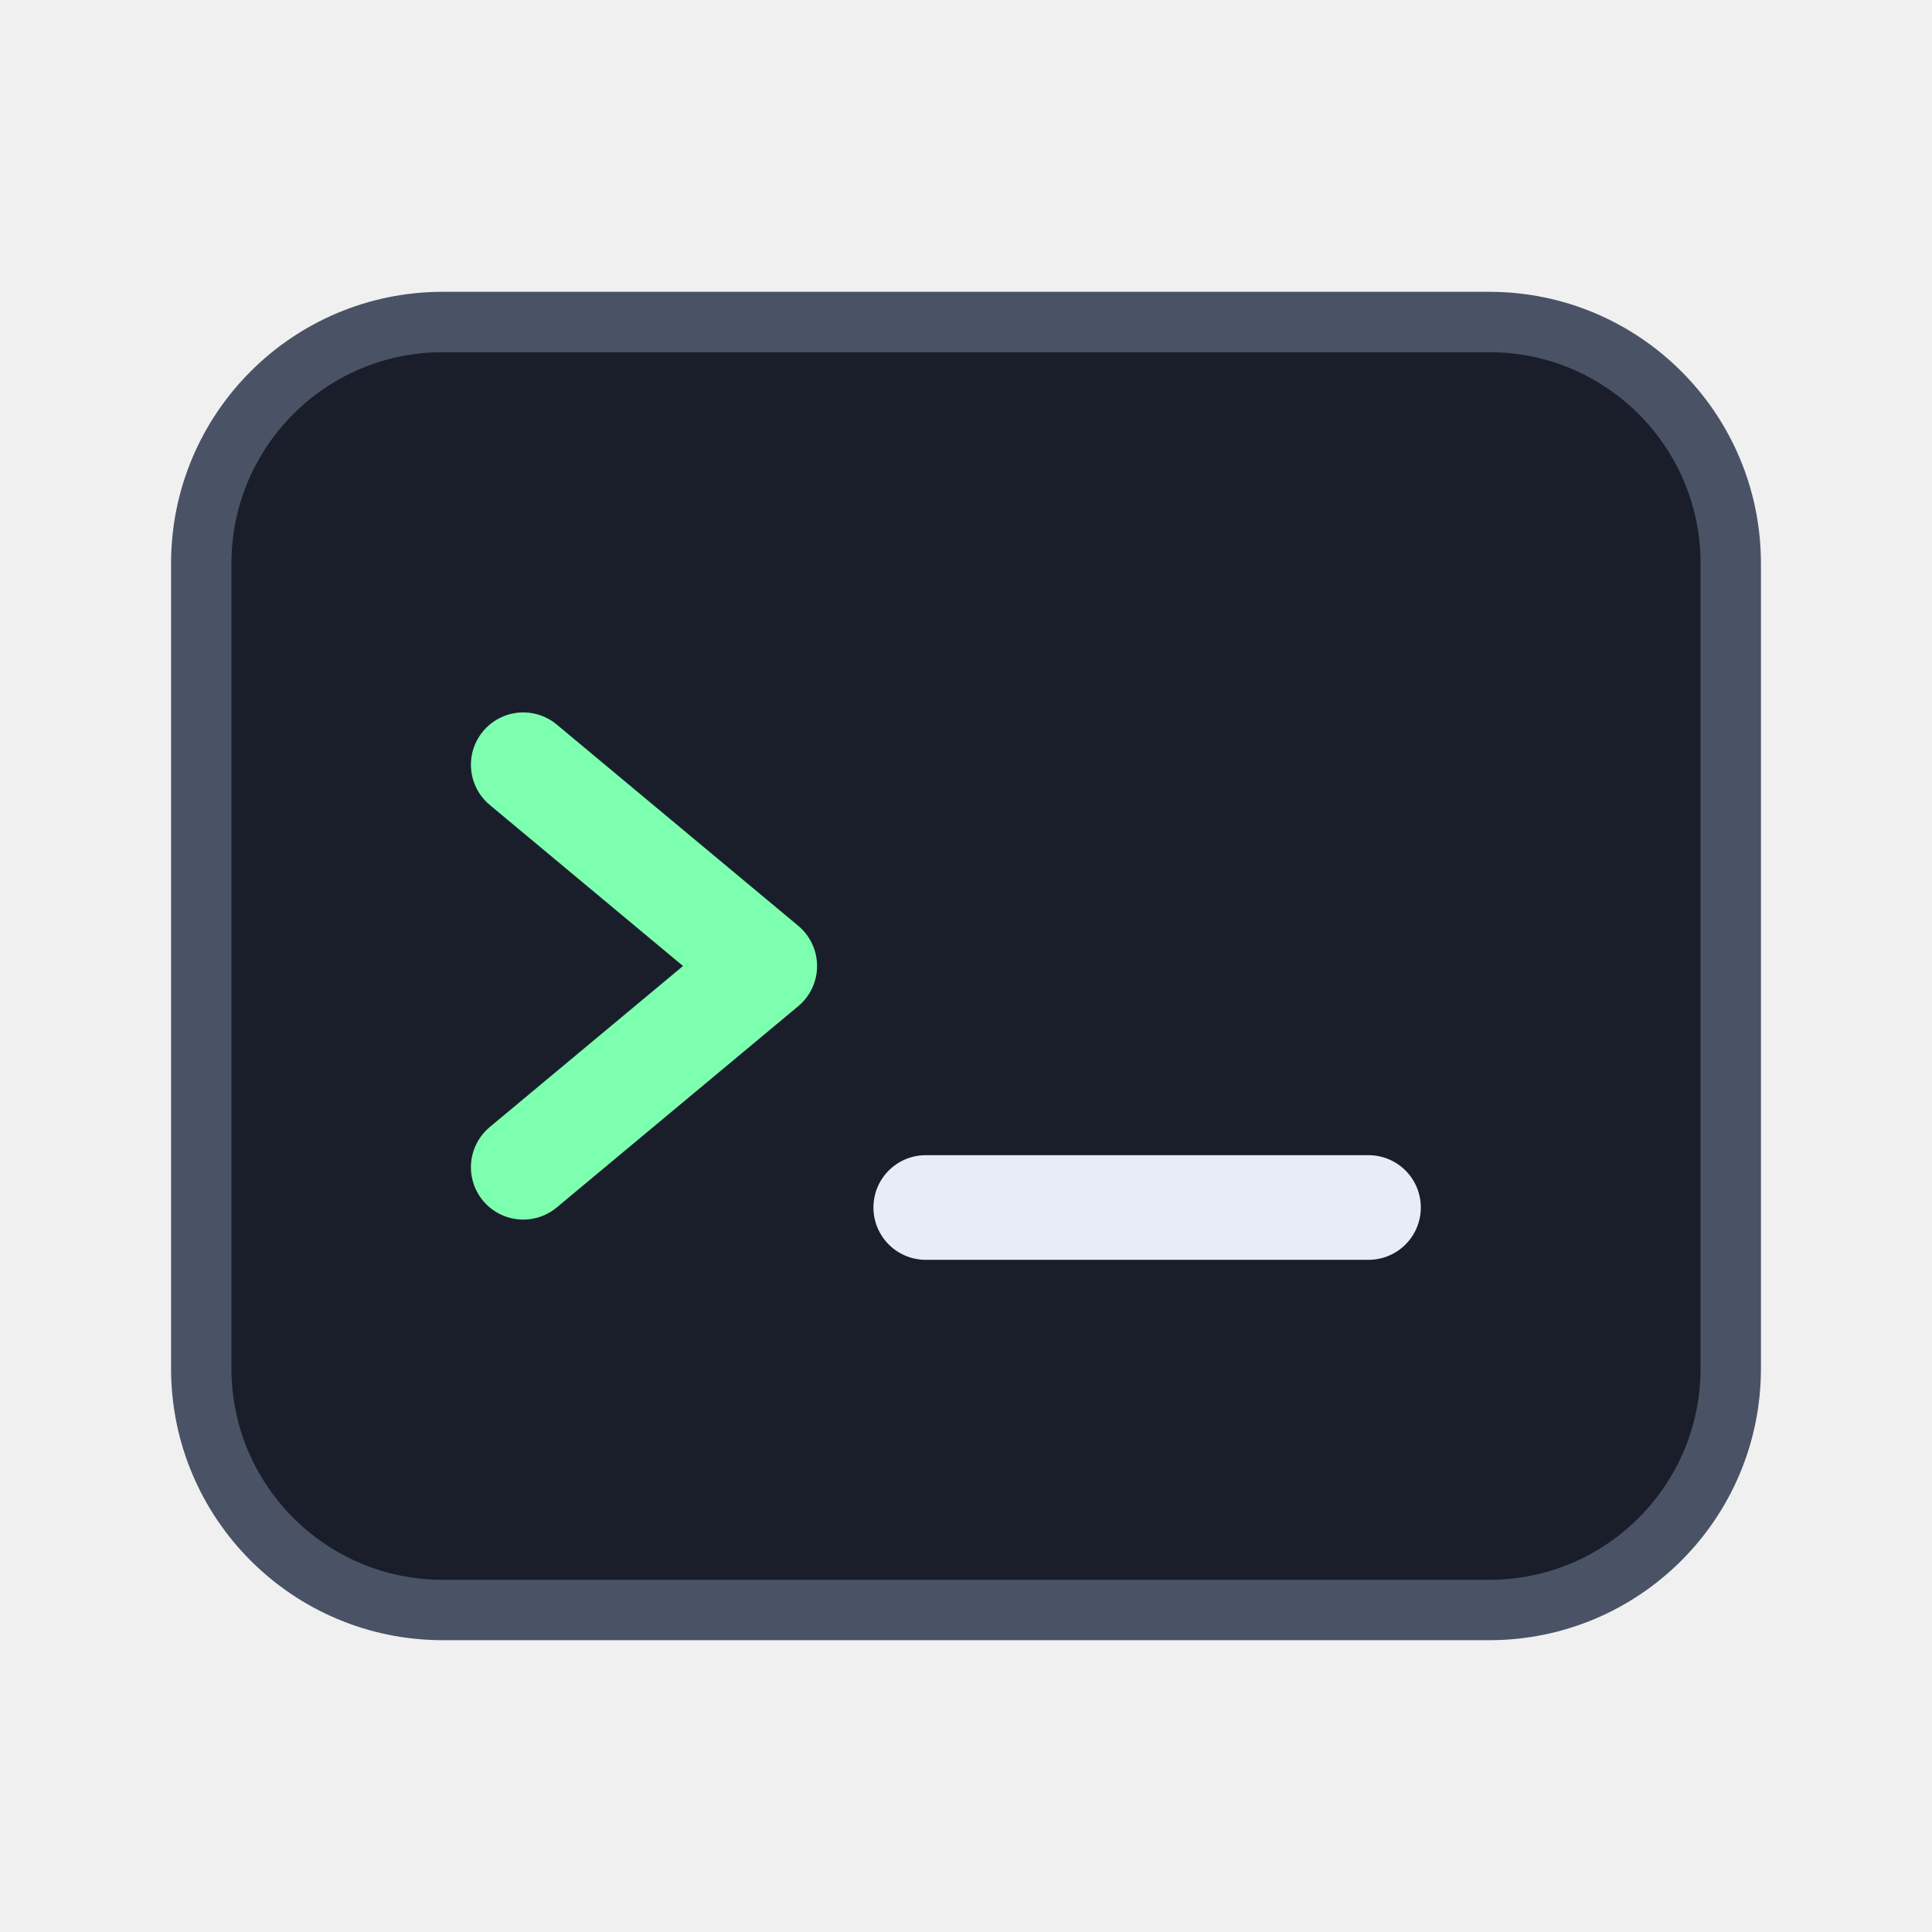
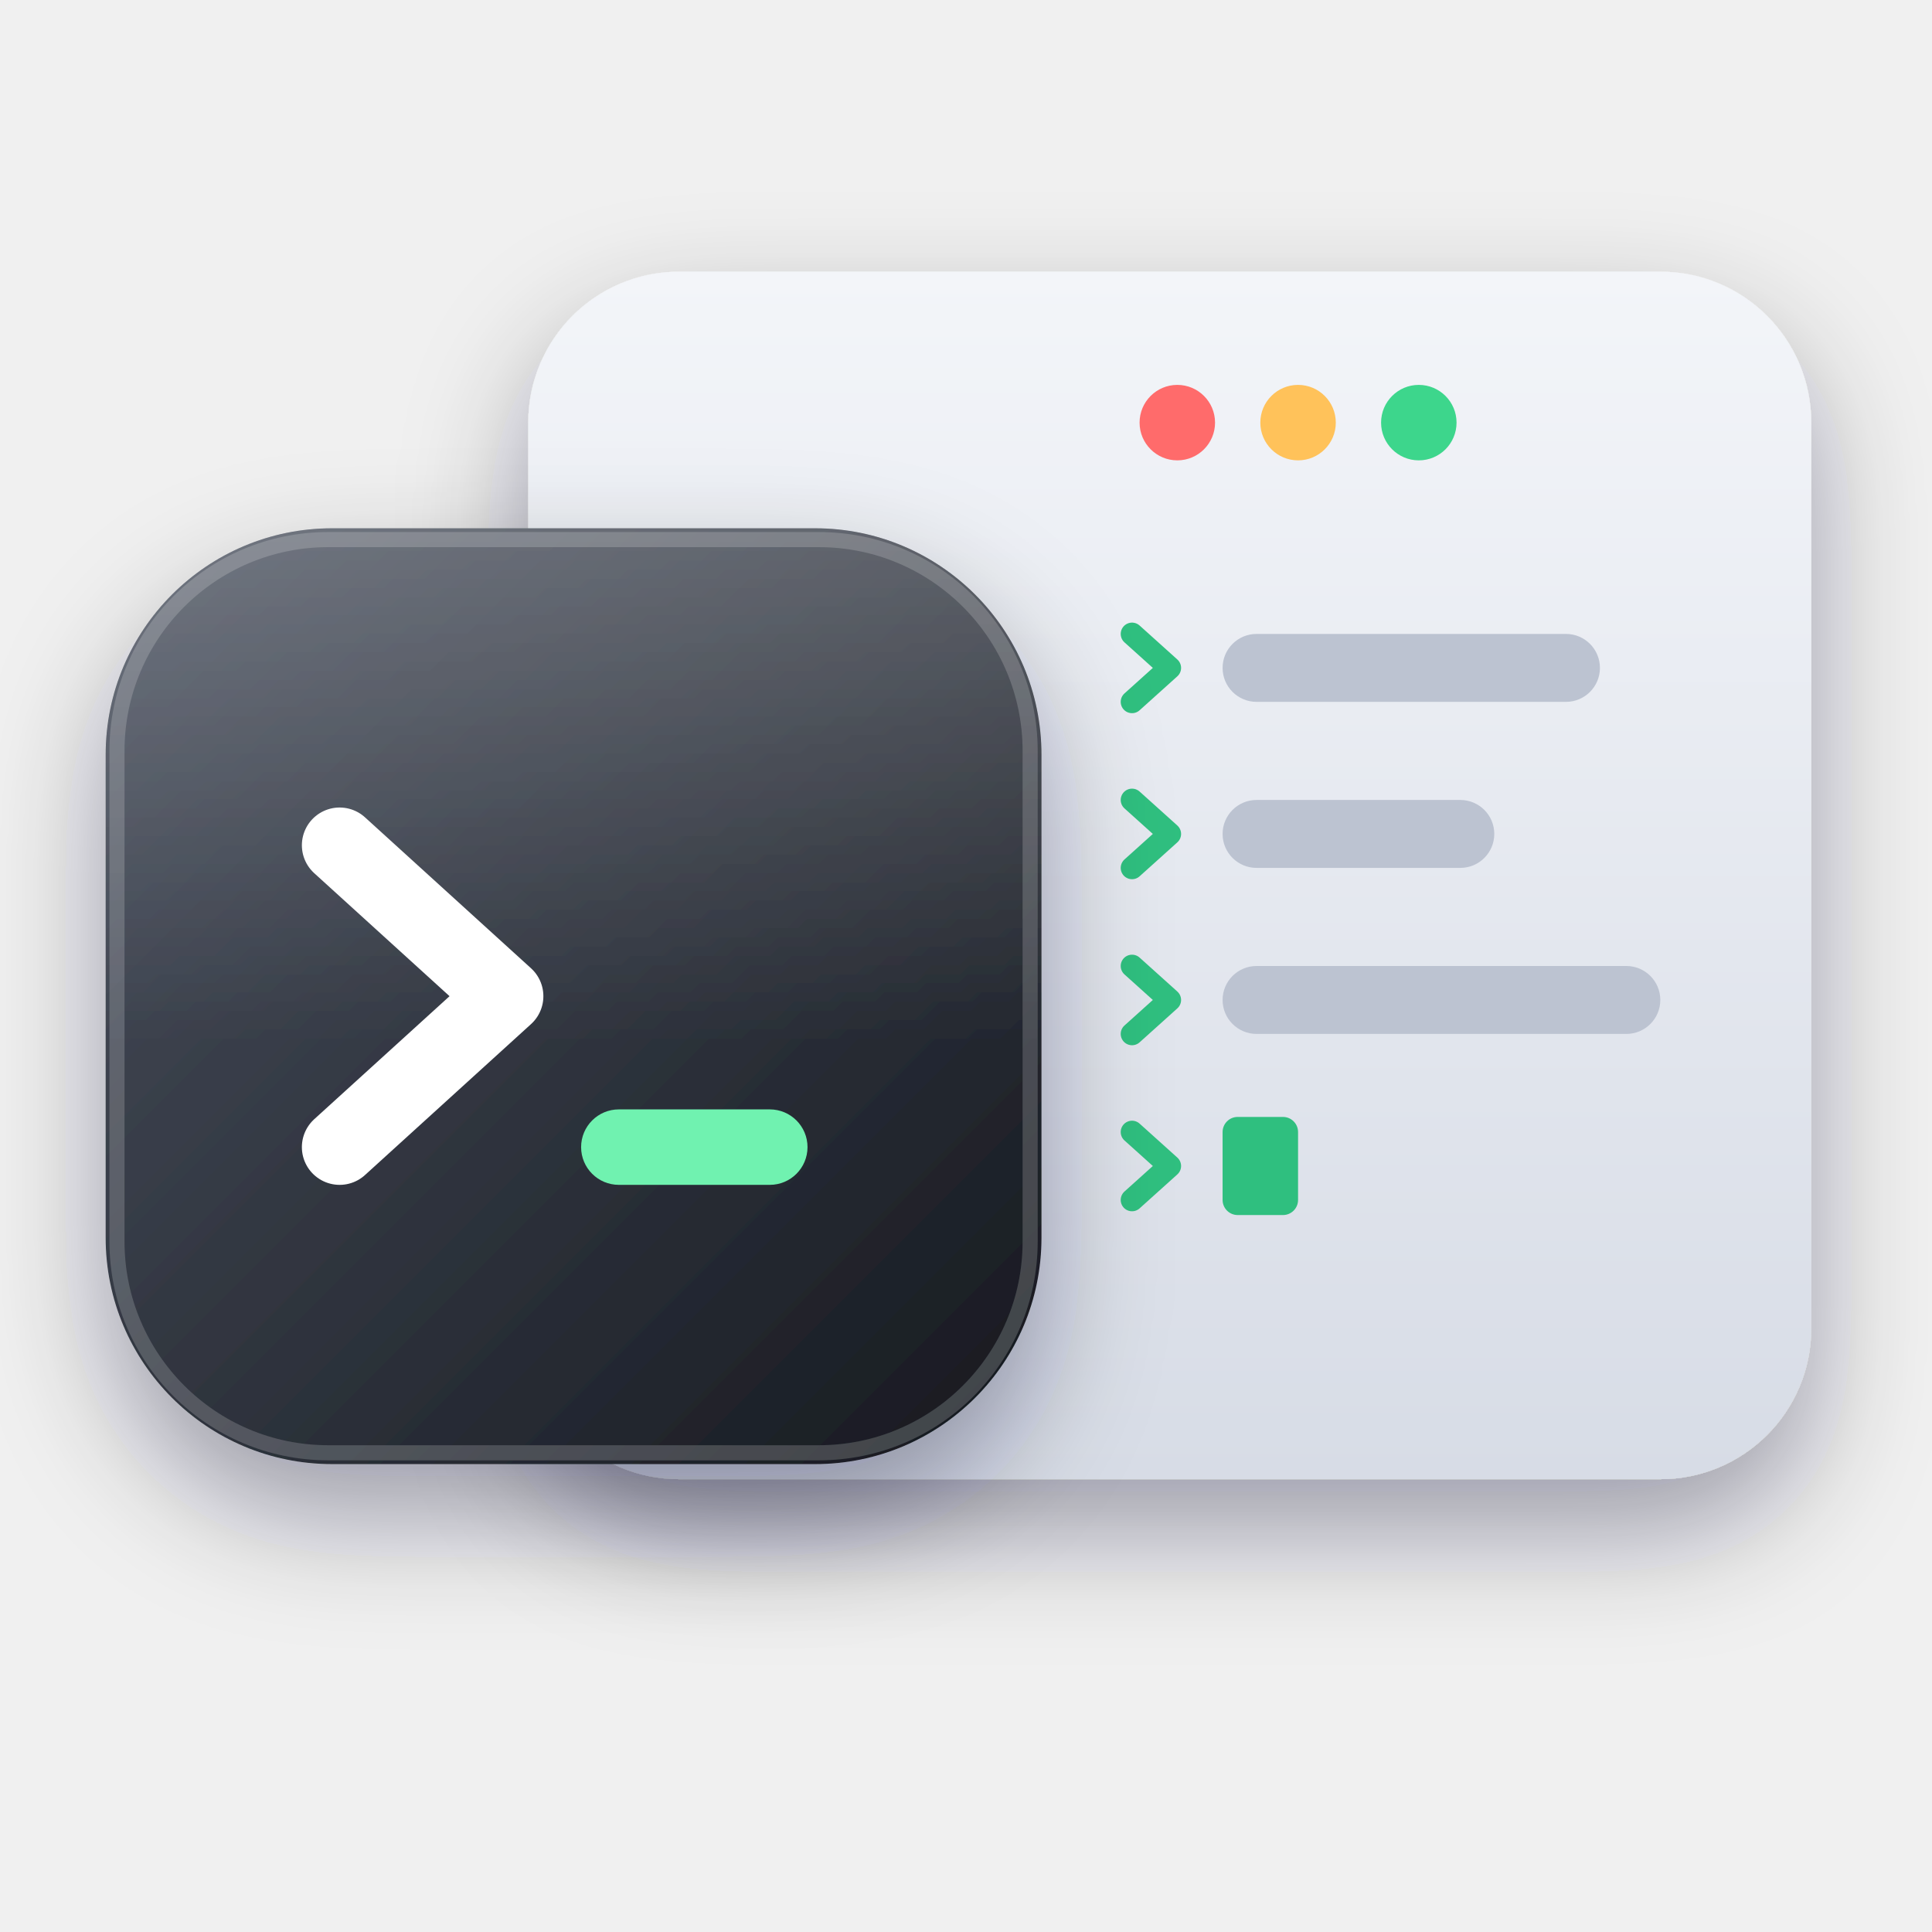
- <svg xmlns="http://www.w3.org/2000/svg" width="48" height="48" viewBox="0 0 48 48">
-   <rect x="5" y="8" width="38" height="32" rx="6" ry="6" fill="#1a1e2b" stroke="#4a5266" stroke-width="1.5" />
-   <path d="M13 19l6 5-6 5" fill="none" stroke="#7dffb0" stroke-width="2.6" stroke-linecap="round" stroke-linejoin="round" />
-   <path d="M23 30h11" fill="none" stroke="#e8ecf6" stroke-width="2.6" stroke-linecap="round" />
+ <svg xmlns="http://www.w3.org/2000/svg" viewBox="0 0 256 256" width="256" height="256">
+   <defs>
+     <filter id="tes" x="-25%" y="-25%" width="150%" height="150%">
+       <feGaussianBlur in="SourceAlpha" stdDeviation="8" />
+       <feOffset dx="0" dy="7" result="offset" />
+       <feFlood flood-color="#060c2a" flood-opacity="0.35" />
+       <feComposite in2="offset" operator="in" />
+       <feMerge>
+         <feMergeNode />
+         <feMergeNode in="SourceGraphic" />
+       </feMerge>
+     </filter>
+     <linearGradient id="tet" x1="0" y1="0" x2="1" y2="1">
+       <stop offset="0" stop-color="#4b5260" />
+       <stop offset="1" stop-color="#15181e" />
+     </linearGradient>
+     <linearGradient id="teg" x1="0" y1="0" x2="0" y2="1">
+       <stop offset="0" stop-color="#fff" stop-opacity="0.22" />
+       <stop offset="0.55" stop-color="#fff" stop-opacity="0" />
+     </linearGradient>
+     <linearGradient id="tec" x1="0" y1="0" x2="0" y2="1">
+       <stop offset="0" stop-color="#f3f5f9" />
+       <stop offset="1" stop-color="#d7dce6" />
+     </linearGradient>
+   </defs>
+   <g filter="url(#tes)">
+     <rect x="70" y="36" width="170" height="160" rx="20" fill="url(#tec)" />
+   </g>
+   <circle cx="156" cy="56" r="5" fill="#ff6b6b" />
+   <circle cx="172" cy="56" r="5" fill="#ffc25a" />
+   <circle cx="188" cy="56" r="5" fill="#3dd68c" />
+   <path d="M150 84 l5 4.5 l-5 4.5" fill="none" stroke="#2fbf7f" stroke-width="3" stroke-linecap="round" stroke-linejoin="round" />
+   <rect x="162" y="84" width="50" height="9" rx="4.5" fill="#bcc3d1" />
+   <path d="M150 106 l5 4.5 l-5 4.5" fill="none" stroke="#2fbf7f" stroke-width="3" stroke-linecap="round" stroke-linejoin="round" />
+   <rect x="162" y="106" width="36" height="9" rx="4.5" fill="#bcc3d1" />
+   <path d="M150 128 l5 4.5 l-5 4.5" fill="none" stroke="#2fbf7f" stroke-width="3" stroke-linecap="round" stroke-linejoin="round" />
+   <rect x="162" y="128" width="58" height="9" rx="4.5" fill="#bcc3d1" />
+   <path d="M150 150 l5 4.5 l-5 4.5" fill="none" stroke="#2fbf7f" stroke-width="3" stroke-linecap="round" stroke-linejoin="round" />
+   <rect x="162" y="148" width="10" height="13" rx="2" fill="#2fbf7f" />
+   <g filter="url(#tes)">
+     <rect x="14" y="70" width="124" height="124" rx="30" fill="url(#tet)" />
+     <rect x="14" y="70" width="124" height="124" rx="30" fill="url(#teg)" />
+     <rect x="15.5" y="71.5" width="121" height="121" rx="28" fill="none" stroke="#fff" stroke-opacity="0.18" stroke-width="2" />
+     <g transform="translate(76.0 132.0)">
+       <g transform="translate(-1 0)">
+         <path d="M-30 -20 L-8 0 L-30 20" fill="none" stroke="#ffffff" stroke-width="10" stroke-linecap="round" stroke-linejoin="round" />
+         <rect x="2" y="15" width="30" height="10" rx="5" fill="#6ff2b0" />
+       </g>
+     </g>
+   </g>
</svg>
